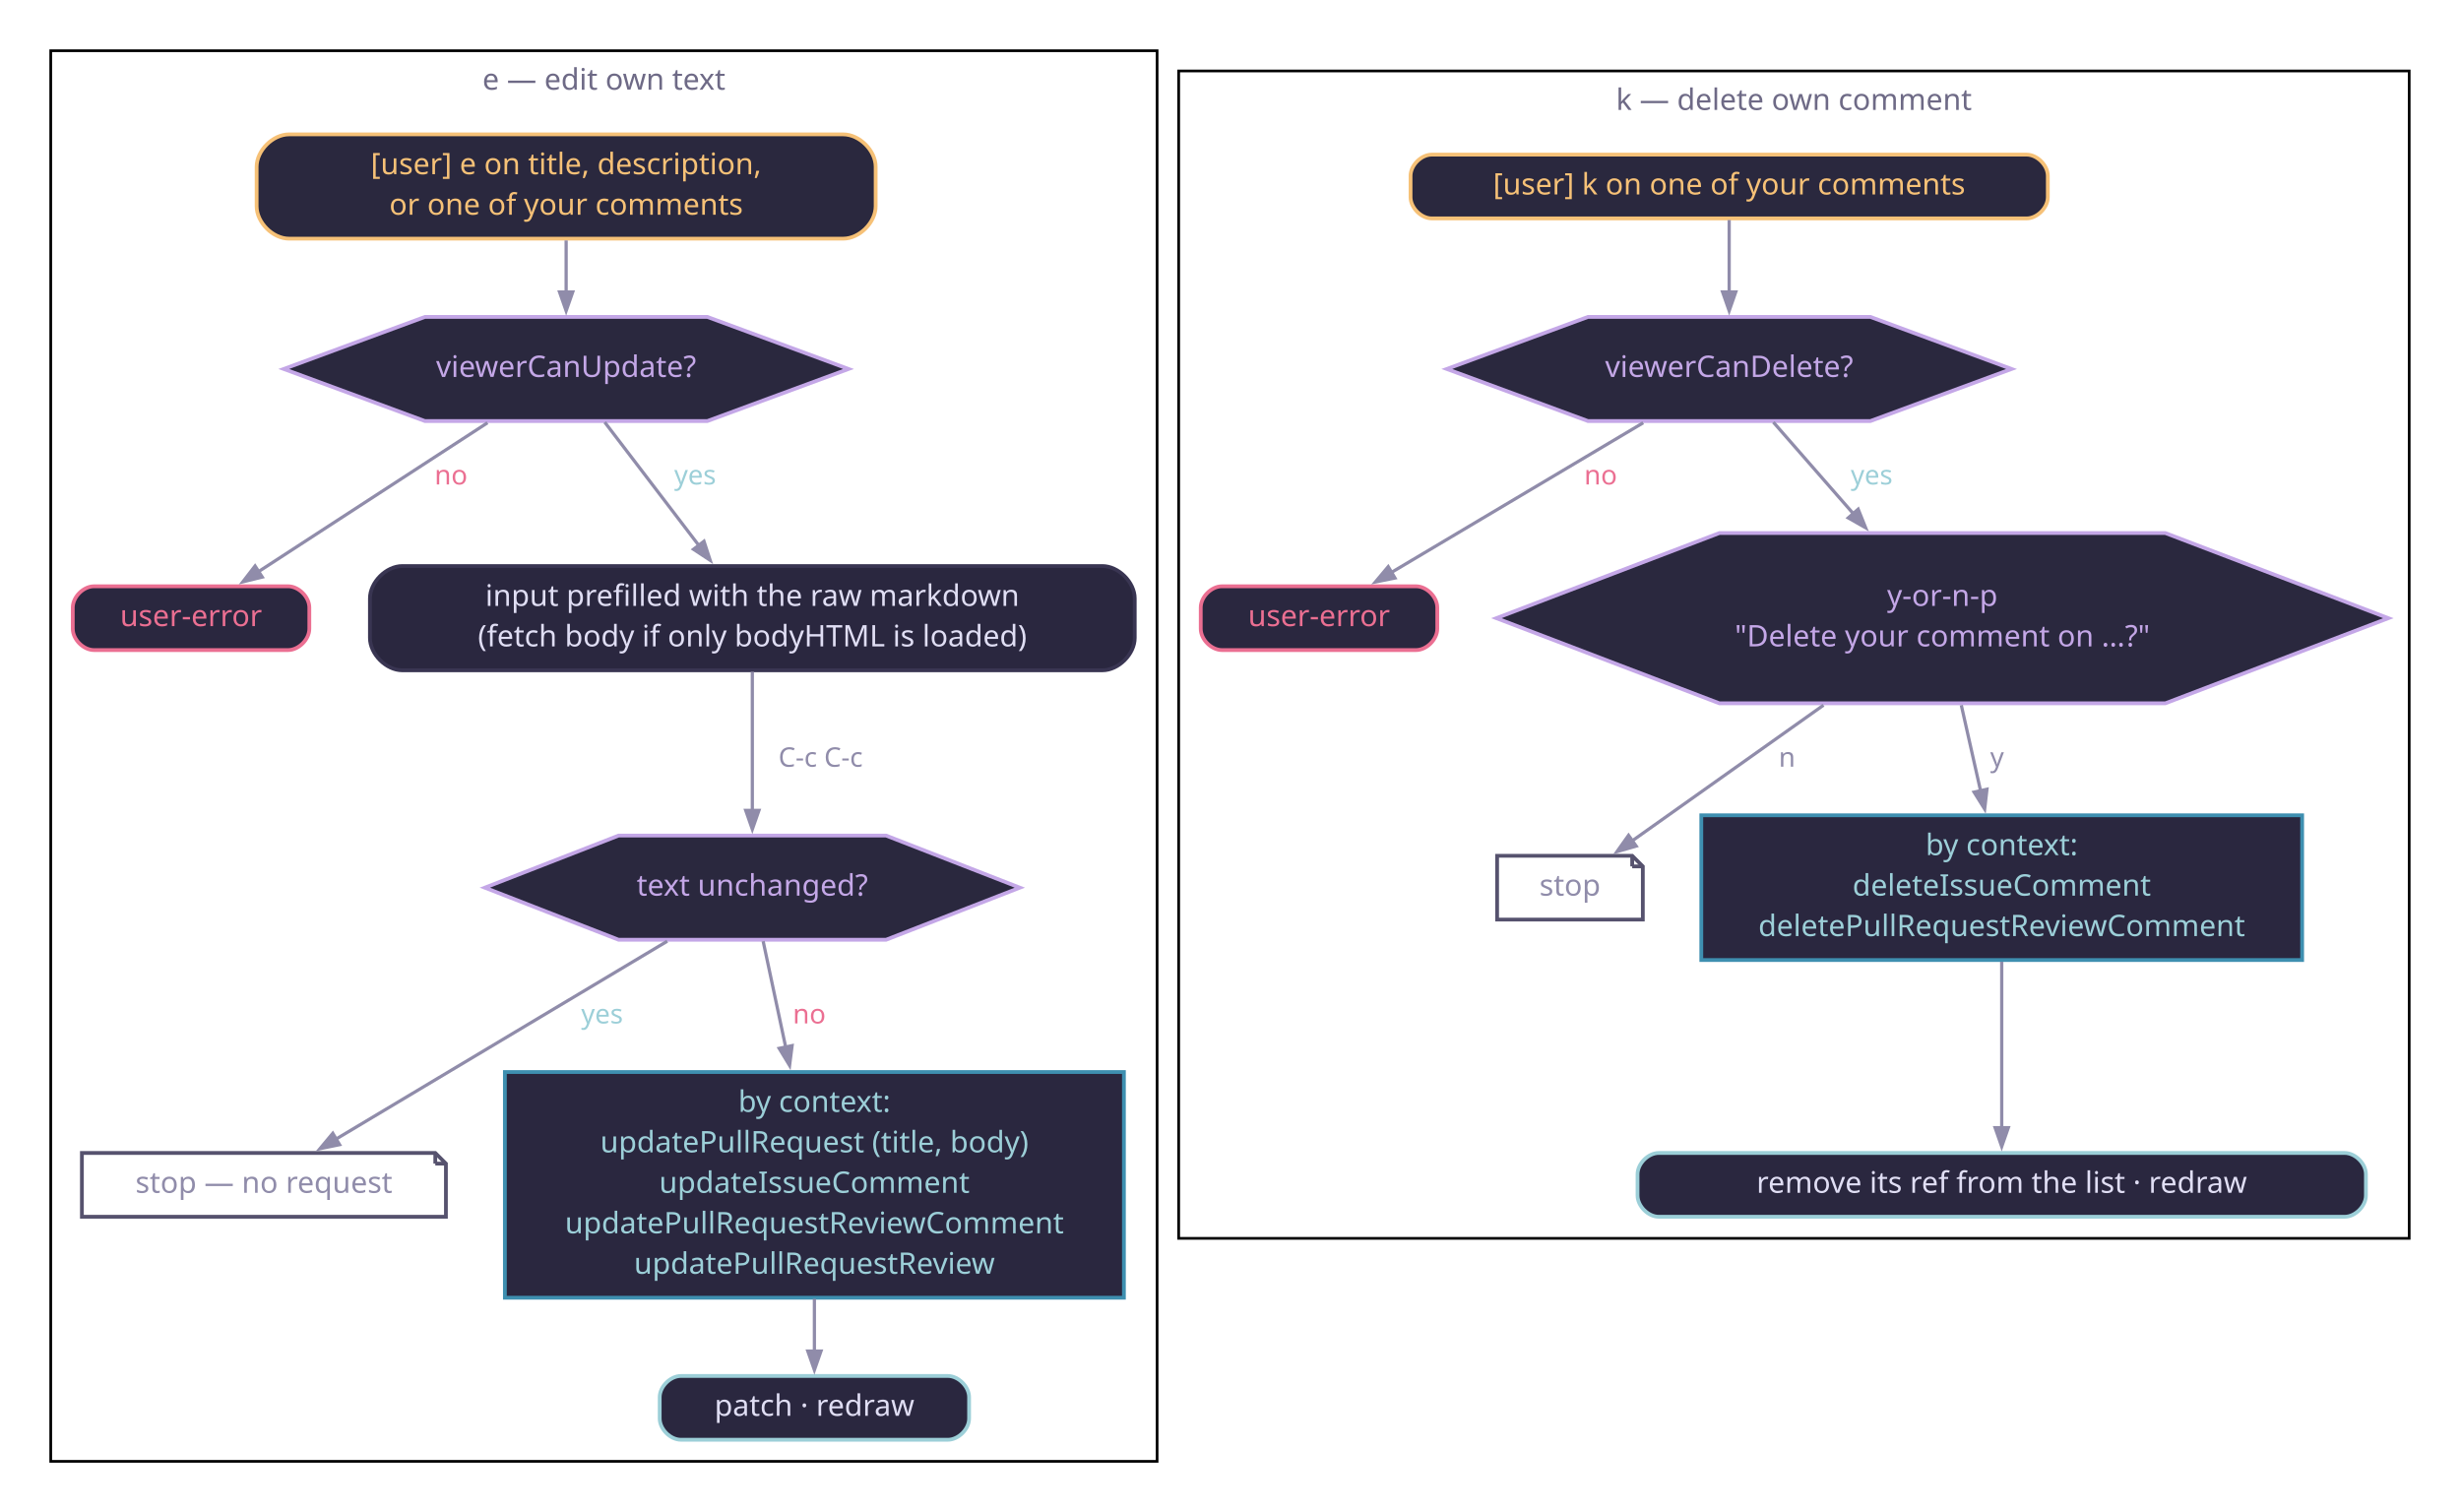
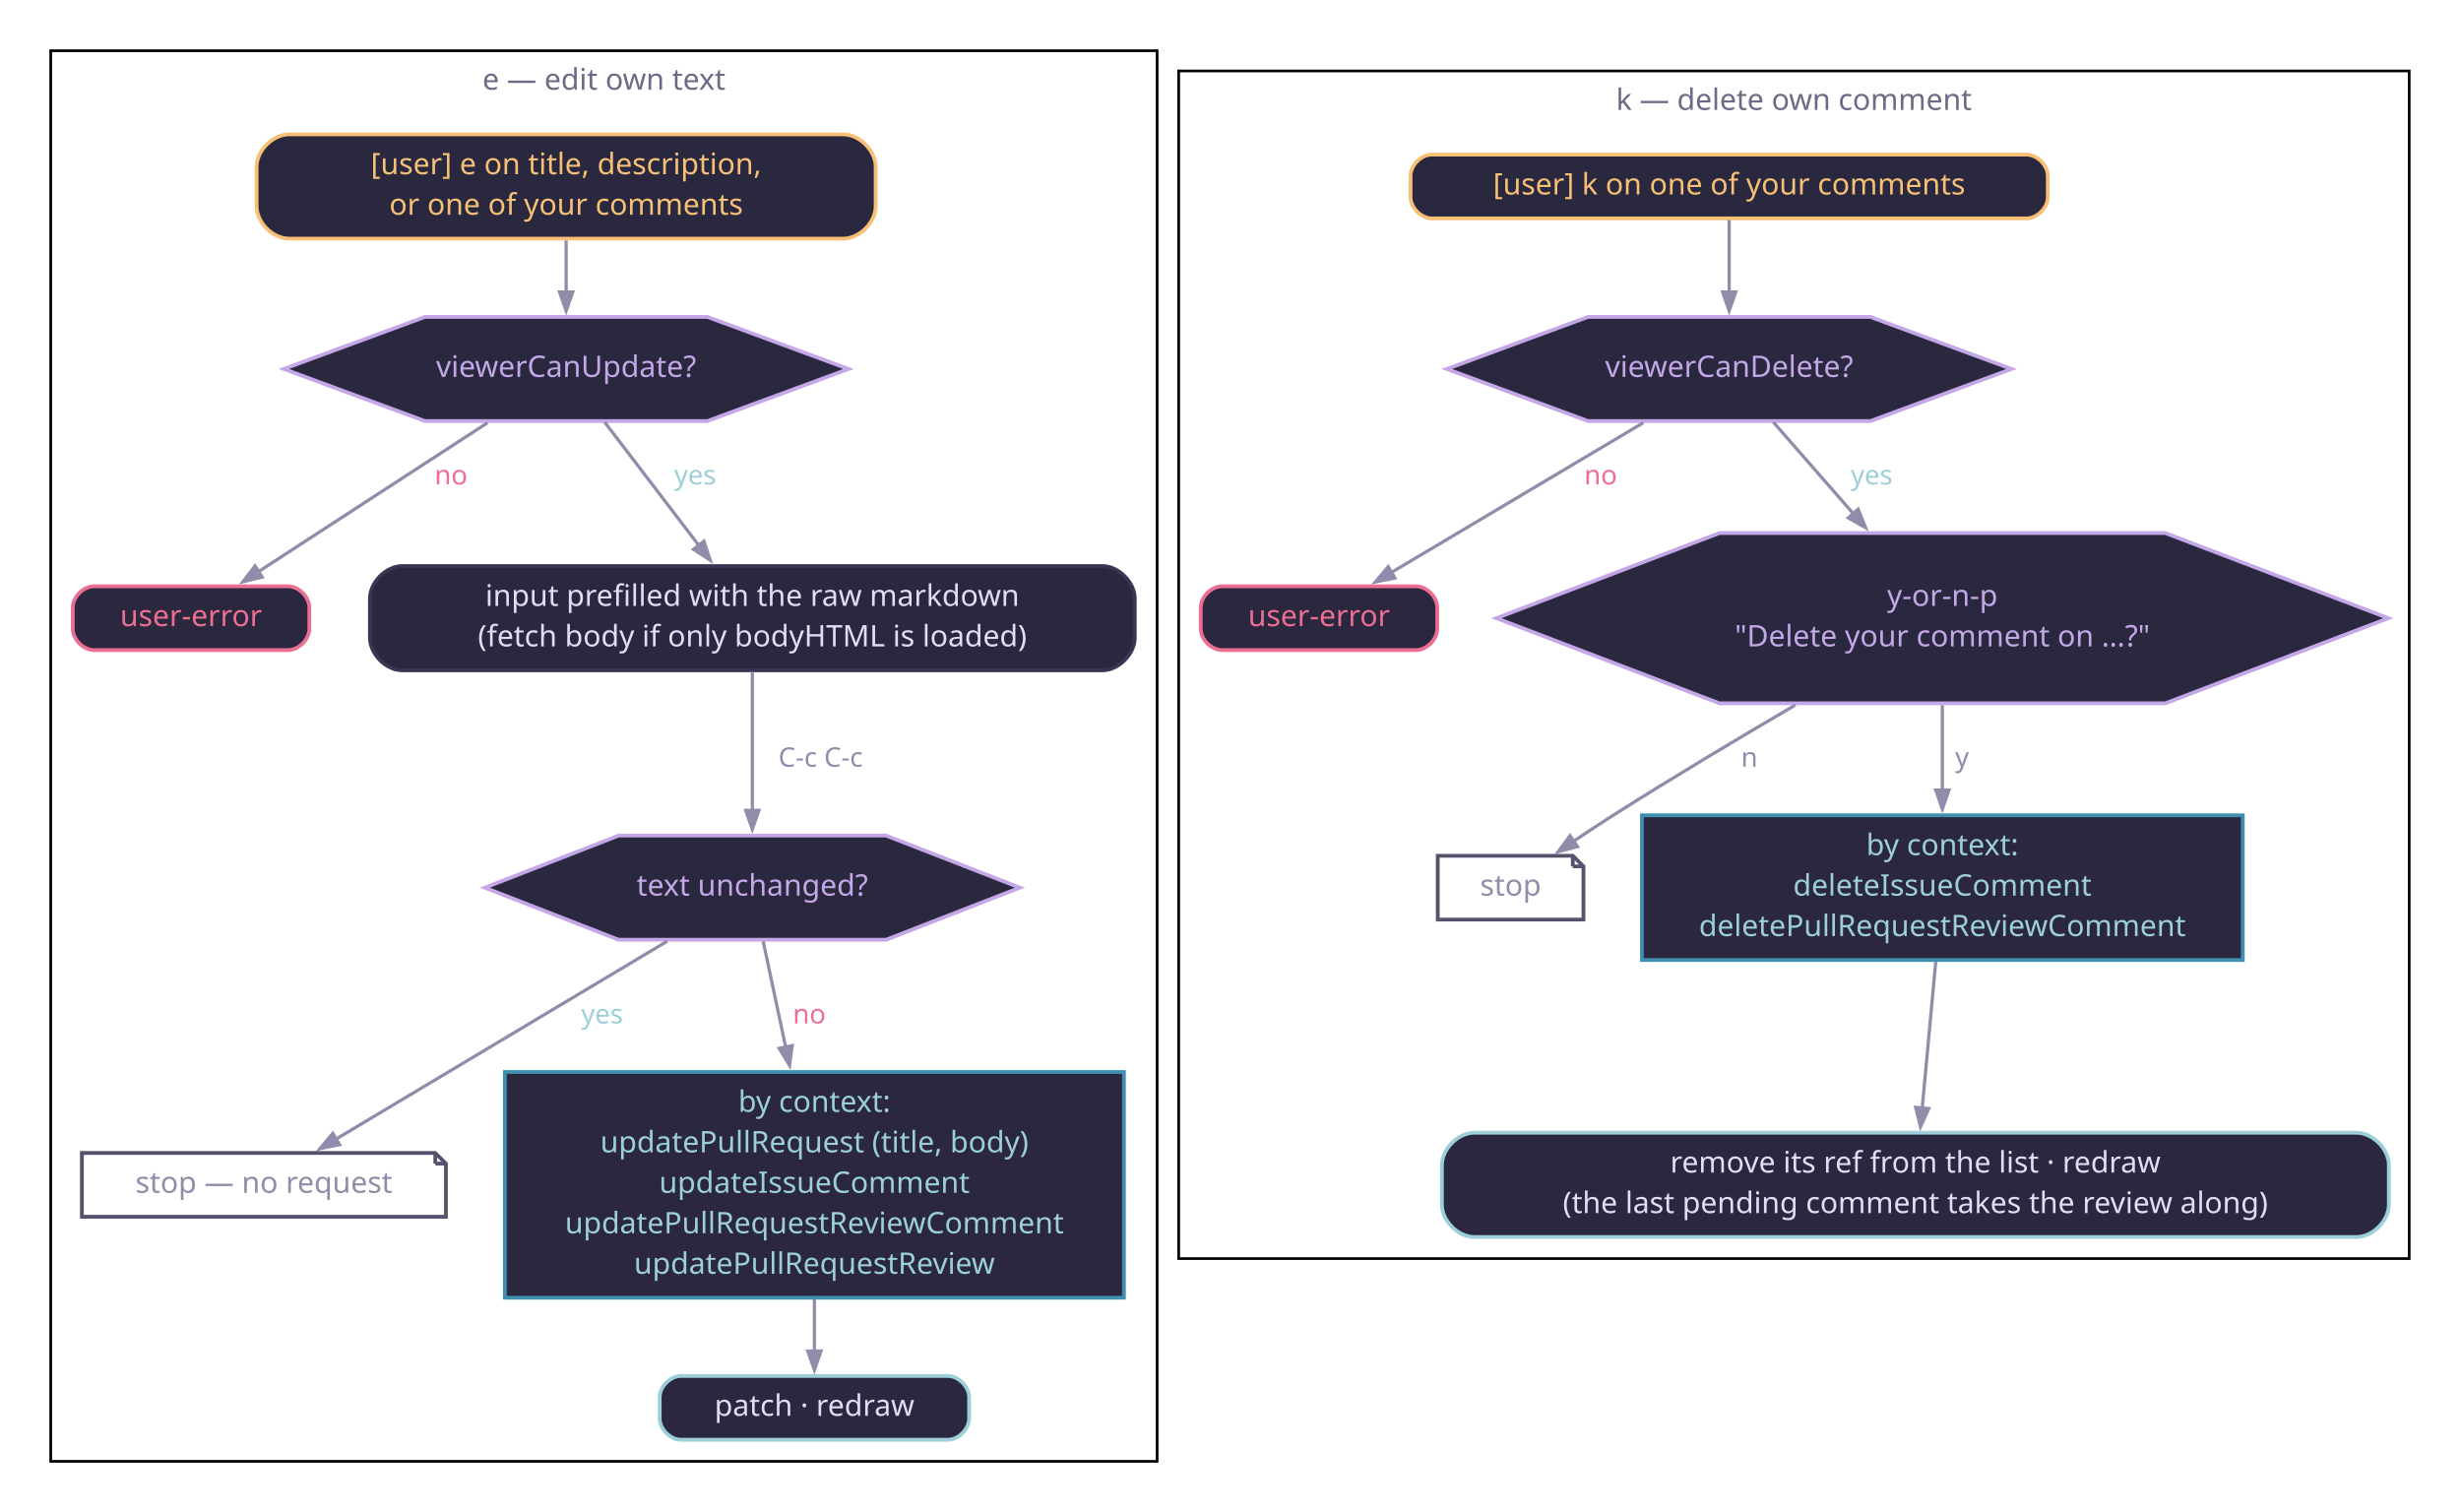
<svg xmlns="http://www.w3.org/2000/svg" width="912pt" height="560pt" viewBox="0.00 0.00 912.00 560.00">
  <g id="F08-graph0" class="graph" transform="scale(1 1) rotate(0) translate(10.8 549.56)">
    <g id="F08-clust1" class="cluster">
      <polygon fill="none" stroke="black" points="8,-8 8,-530.76 418,-530.76 418,-8 8,-8" />
      <text xml:space="preserve" text-anchor="middle" x="213" y="-516.31" font-family="JetBrains Mono" font-size="11.00" fill="#6e6a86">e — edit own text</text>
    </g>
    <g id="F08-clust2" class="cluster">
-       <polygon fill="none" stroke="black" points="426,-90.64 426,-523.26 882,-523.26 882,-90.64 426,-90.64" />
+       <polygon fill="none" stroke="black" points="426,-83.14 426,-523.26 882,-523.26 882,-83.14 426,-83.14" />
      <text xml:space="preserve" text-anchor="middle" x="654" y="-508.81" font-family="JetBrains Mono" font-size="11.00" fill="#6e6a86">k — delete own comment</text>
    </g>
    <g id="F08-node1" class="node user">
      <path fill="#2a283e" stroke="#f6c177" stroke-width="1.4" d="M301.7,-499.76C301.7,-499.76 96.3,-499.76 96.3,-499.76 90.3,-499.76 84.3,-493.76 84.3,-487.76 84.3,-487.76 84.3,-473.12 84.3,-473.12 84.3,-467.12 90.3,-461.12 96.3,-461.12 96.3,-461.12 301.7,-461.12 301.7,-461.12 307.7,-461.12 313.7,-467.12 313.7,-473.12 313.7,-473.12 313.7,-487.76 313.7,-487.76 313.7,-493.76 307.7,-499.76 301.7,-499.76" />
      <text xml:space="preserve" text-anchor="middle" x="199" y="-484.99" font-family="JetBrains Mono" font-size="11.00" fill="#f6c177">[user] e on title, description,</text>
      <text xml:space="preserve" text-anchor="middle" x="199" y="-469.99" font-family="JetBrains Mono" font-size="11.00" fill="#f6c177">or one of your comments</text>
    </g>
    <g id="F08-node2" class="node dec">
      <polygon fill="#2a283e" stroke="#c4a7e7" stroke-width="1.4" points="303.64,-412.82 251.32,-432.12 146.68,-432.12 94.36,-412.82 146.68,-393.52 251.32,-393.52 303.64,-412.82" />
      <text xml:space="preserve" text-anchor="middle" x="199" y="-409.87" font-family="JetBrains Mono" font-size="11.00" fill="#c4a7e7">viewerCanUpdate?</text>
    </g>
    <g id="F08-edge1" class="edge">
      <path fill="none" stroke="#908caa" stroke-width="1.2" d="M199,-460.46C199,-454.42 199,-447.62 199,-441.12" />
      <polygon fill="#908caa" stroke="#908caa" stroke-width="1.2" points="201.45,-441.35 199,-434.35 196.55,-441.35 201.45,-441.35" />
    </g>
    <g id="F08-node3" class="node err">
      <path fill="#2a273f" stroke="#eb6f92" stroke-width="1.4" d="M95.95,-332.29C95.95,-332.29 24.05,-332.29 24.05,-332.29 20.11,-332.29 16.17,-328.35 16.17,-324.41 16.17,-324.41 16.17,-316.53 16.17,-316.53 16.17,-312.59 20.11,-308.65 24.05,-308.65 24.05,-308.65 95.95,-308.65 95.95,-308.65 99.89,-308.65 103.83,-312.59 103.83,-316.53 103.83,-316.53 103.83,-324.41 103.83,-324.41 103.83,-328.35 99.89,-332.29 95.95,-332.29" />
      <text xml:space="preserve" text-anchor="middle" x="60" y="-317.52" font-family="JetBrains Mono" font-size="11.00" fill="#eb6f92">user-error</text>
    </g>
    <g id="F08-edge2" class="edge no">
      <path fill="none" stroke="#908caa" stroke-width="1.2" d="M169.86,-392.88C144.72,-376.54 108.79,-353.19 84.95,-337.69" />
      <polygon fill="#908caa" stroke="#908caa" stroke-width="1.2" points="86.39,-335.7 79.19,-333.94 83.72,-339.81 86.39,-335.7" />
      <text xml:space="preserve" text-anchor="middle" x="155.04" y="-370.02" font-family="JetBrains Mono" font-size="10.00" fill="#eb6f92"> no</text>
    </g>
    <g id="F08-node4" class="node act">
      <path fill="#2a273f" stroke="#393552" stroke-width="1.4" d="M397.71,-339.79C397.71,-339.79 138.29,-339.79 138.29,-339.79 132.29,-339.79 126.29,-333.79 126.29,-327.79 126.29,-327.79 126.29,-313.15 126.29,-313.15 126.29,-307.15 132.29,-301.15 138.29,-301.15 138.29,-301.15 397.71,-301.15 397.71,-301.15 403.71,-301.15 409.71,-307.15 409.71,-313.15 409.71,-313.15 409.71,-327.79 409.71,-327.79 409.71,-333.79 403.71,-339.79 397.71,-339.79" />
      <text xml:space="preserve" text-anchor="middle" x="268" y="-325.02" font-family="JetBrains Mono" font-size="11.00" fill="#e0def4">input prefilled with the raw markdown</text>
      <text xml:space="preserve" text-anchor="middle" x="268" y="-310.02" font-family="JetBrains Mono" font-size="11.00" fill="#e0def4">(fetch body if only bodyHTML is loaded)</text>
    </g>
    <g id="F08-edge3" class="edge yes">
      <path fill="none" stroke="#908caa" stroke-width="1.2" d="M213.3,-393.1C223.41,-379.86 237.09,-361.95 248.24,-347.34" />
      <polygon fill="#908caa" stroke="#908caa" stroke-width="1.2" points="250.08,-348.97 252.38,-341.92 246.19,-346 250.08,-348.97" />
      <text xml:space="preserve" text-anchor="middle" x="245.5" y="-370.02" font-family="JetBrains Mono" font-size="10.00" fill="#9ccfd8"> yes</text>
    </g>
    <g id="F08-node5" class="node dec">
      <polygon fill="#2a283e" stroke="#c4a7e7" stroke-width="1.4" points="367.13,-220.6 317.57,-239.9 218.43,-239.9 168.87,-220.6 218.43,-201.3 317.57,-201.3 367.13,-220.6" />
      <text xml:space="preserve" text-anchor="middle" x="268" y="-217.65" font-family="JetBrains Mono" font-size="11.00" fill="#c4a7e7">text unchanged?</text>
    </g>
    <g id="F08-edge4" class="edge">
      <path fill="none" stroke="#908caa" stroke-width="1.2" d="M268,-300.6C268,-285.98 268,-265.51 268,-249.07" />
      <polygon fill="#908caa" stroke="#908caa" stroke-width="1.2" points="270.45,-249.23 268,-242.23 265.55,-249.23 270.45,-249.23" />
      <text xml:space="preserve" text-anchor="middle" x="292" y="-265.42" font-family="JetBrains Mono" font-size="10.00" fill="#908caa"> C-c C-c</text>
    </g>
    <g id="F08-node6" class="node note">
      <polygon fill="none" stroke="#56526e" stroke-width="1.4" points="150.51,-122.28 19.55,-122.28 19.55,-98.64 154.45,-98.64 154.45,-118.34 150.51,-122.28" />
      <polyline fill="none" stroke="#56526e" stroke-width="1.4" points="150.51,-122.28 150.51,-118.34" />
      <polyline fill="none" stroke="#56526e" stroke-width="1.4" points="154.45,-118.34 150.51,-118.34" />
      <text xml:space="preserve" text-anchor="middle" x="87" y="-107.51" font-family="JetBrains Mono" font-size="11.00" fill="#908caa">stop — no request</text>
    </g>
    <g id="F08-edge5" class="edge yes">
      <path fill="none" stroke="#908caa" stroke-width="1.2" d="M236.47,-200.76C201.68,-179.98 146.31,-146.89 113.62,-127.36" />
      <polygon fill="#908caa" stroke="#908caa" stroke-width="1.2" points="115.04,-125.36 107.77,-123.87 112.53,-129.57 115.04,-125.36" />
      <text xml:space="preserve" text-anchor="middle" x="211.03" y="-170.28" font-family="JetBrains Mono" font-size="10.00" fill="#9ccfd8"> yes</text>
    </g>
    <g id="F08-node7" class="node api">
      <polygon fill="#2a273f" stroke="#3e8fb0" stroke-width="1.4" points="405.7,-152.28 176.3,-152.28 176.3,-68.64 405.7,-68.64 405.7,-152.28" />
      <text xml:space="preserve" text-anchor="middle" x="291" y="-137.51" font-family="JetBrains Mono" font-size="11.00" fill="#9ccfd8">by context:</text>
      <text xml:space="preserve" text-anchor="middle" x="291" y="-122.51" font-family="JetBrains Mono" font-size="11.00" fill="#9ccfd8">updatePullRequest (title, body)</text>
      <text xml:space="preserve" text-anchor="middle" x="291" y="-107.51" font-family="JetBrains Mono" font-size="11.00" fill="#9ccfd8">updateIssueComment</text>
      <text xml:space="preserve" text-anchor="middle" x="291" y="-92.51" font-family="JetBrains Mono" font-size="11.00" fill="#9ccfd8">updatePullRequestReviewComment</text>
      <text xml:space="preserve" text-anchor="middle" x="291" y="-77.51" font-family="JetBrains Mono" font-size="11.00" fill="#9ccfd8">updatePullRequestReview</text>
    </g>
    <g id="F08-edge6" class="edge no">
      <path fill="none" stroke="#908caa" stroke-width="1.2" d="M272.01,-200.76C274.33,-189.84 277.38,-175.52 280.35,-161.55" />
      <polygon fill="#908caa" stroke="#908caa" stroke-width="1.2" points="282.74,-162.06 281.8,-154.71 277.95,-161.05 282.74,-162.06" />
      <text xml:space="preserve" text-anchor="middle" x="287.81" y="-170.28" font-family="JetBrains Mono" font-size="10.00" fill="#eb6f92"> no</text>
    </g>
    <g id="F08-node8" class="node ok">
      <path fill="#2a273f" stroke="#9ccfd8" stroke-width="1.4" d="M340.45,-39.64C340.45,-39.64 241.55,-39.64 241.55,-39.64 237.61,-39.64 233.67,-35.7 233.67,-31.76 233.67,-31.76 233.67,-23.88 233.67,-23.88 233.67,-19.94 237.61,-16 241.55,-16 241.55,-16 340.45,-16 340.45,-16 344.39,-16 348.33,-19.94 348.33,-23.88 348.33,-23.88 348.33,-31.76 348.33,-31.76 348.33,-35.7 344.39,-39.64 340.45,-39.64" />
      <text xml:space="preserve" text-anchor="middle" x="291" y="-24.87" font-family="JetBrains Mono" font-size="11.00" fill="#e0def4">patch · redraw</text>
    </g>
    <g id="F08-edge7" class="edge">
      <path fill="none" stroke="#908caa" stroke-width="1.2" d="M291,-68.2C291,-61.38 291,-54.6 291,-48.64" />
      <polygon fill="#908caa" stroke="#908caa" stroke-width="1.2" points="293.45,-48.86 291,-41.86 288.55,-48.86 293.45,-48.86" />
    </g>
    <g id="F08-node9" class="node user">
      <path fill="#2a283e" stroke="#f6c177" stroke-width="1.4" d="M740.2,-492.26C740.2,-492.26 519.8,-492.26 519.8,-492.26 515.86,-492.26 511.92,-488.32 511.92,-484.38 511.92,-484.38 511.92,-476.5 511.92,-476.5 511.92,-472.56 515.86,-468.62 519.8,-468.62 519.8,-468.62 740.2,-468.62 740.2,-468.62 744.14,-468.62 748.08,-472.56 748.08,-476.5 748.08,-476.5 748.08,-484.38 748.08,-484.38 748.08,-488.32 744.14,-492.26 740.2,-492.26" />
      <text xml:space="preserve" text-anchor="middle" x="630" y="-477.49" font-family="JetBrains Mono" font-size="11.00" fill="#f6c177">[user] k on one of your comments</text>
    </g>
    <g id="F08-node10" class="node dec">
      <polygon fill="#2a283e" stroke="#c4a7e7" stroke-width="1.4" points="734.64,-412.82 682.32,-432.12 577.68,-432.12 525.36,-412.82 577.68,-393.52 682.32,-393.52 734.64,-412.82" />
      <text xml:space="preserve" text-anchor="middle" x="630" y="-409.87" font-family="JetBrains Mono" font-size="11.00" fill="#c4a7e7">viewerCanDelete?</text>
    </g>
    <g id="F08-edge8" class="edge">
      <path fill="none" stroke="#908caa" stroke-width="1.2" d="M630,-468.01C630,-460.61 630,-450.64 630,-441.26" />
      <polygon fill="#908caa" stroke="#908caa" stroke-width="1.2" points="632.45,-441.38 630,-434.38 627.55,-441.38 632.45,-441.38" />
    </g>
    <g id="F08-node11" class="node err">
      <path fill="#2a273f" stroke="#eb6f92" stroke-width="1.4" d="M513.95,-332.29C513.95,-332.29 442.05,-332.29 442.05,-332.29 438.11,-332.29 434.17,-328.35 434.17,-324.41 434.17,-324.41 434.17,-316.53 434.17,-316.53 434.17,-312.59 438.11,-308.65 442.05,-308.65 442.05,-308.65 513.95,-308.65 513.95,-308.65 517.89,-308.65 521.83,-312.59 521.83,-316.53 521.83,-316.53 521.83,-324.41 521.83,-324.41 521.83,-328.35 517.89,-332.29 513.95,-332.29" />
      <text xml:space="preserve" text-anchor="middle" x="478" y="-317.52" font-family="JetBrains Mono" font-size="11.00" fill="#eb6f92">user-error</text>
    </g>
    <g id="F08-edge9" class="edge no">
      <path fill="none" stroke="#908caa" stroke-width="1.2" d="M598.14,-392.88C570.4,-376.4 530.68,-352.78 504.61,-337.29" />
      <polygon fill="#908caa" stroke="#908caa" stroke-width="1.2" points="506.15,-335.35 498.88,-333.88 503.65,-339.56 506.15,-335.35" />
      <text xml:space="preserve" text-anchor="middle" x="581.08" y="-370.02" font-family="JetBrains Mono" font-size="10.00" fill="#eb6f92"> no</text>
    </g>
    <g id="F08-node12" class="node dec">
      <polygon fill="#2a283e" stroke="#c4a7e7" stroke-width="1.4" points="874.27,-320.47 791.63,-352.02 626.37,-352.02 543.73,-320.47 626.37,-288.92 791.63,-288.92 874.27,-320.47" />
      <text xml:space="preserve" text-anchor="middle" x="709" y="-325.02" font-family="JetBrains Mono" font-size="11.00" fill="#c4a7e7">y-or-n-p</text>
      <text xml:space="preserve" text-anchor="middle" x="709" y="-310.02" font-family="JetBrains Mono" font-size="11.00" fill="#c4a7e7">"Delete your comment on …?"</text>
    </g>
    <g id="F08-edge10" class="edge yes">
      <path fill="none" stroke="#908caa" stroke-width="1.2" d="M646.37,-393.1C654.99,-383.24 665.87,-370.79 676.14,-359.05" />
      <polygon fill="#908caa" stroke="#908caa" stroke-width="1.2" points="677.81,-360.87 680.57,-353.98 674.12,-357.64 677.81,-360.87" />
      <text xml:space="preserve" text-anchor="middle" x="681.5" y="-370.02" font-family="JetBrains Mono" font-size="10.00" fill="#9ccfd8"> yes</text>
    </g>
    <g id="F08-node13" class="node note">
-       <polygon fill="none" stroke="#56526e" stroke-width="1.4" points="594.06,-232.42 544,-232.42 544,-208.78 598,-208.78 598,-228.48 594.06,-232.42" />
-       <polyline fill="none" stroke="#56526e" stroke-width="1.4" points="594.06,-232.42 594.06,-228.48" />
-       <polyline fill="none" stroke="#56526e" stroke-width="1.4" points="598,-228.48 594.06,-228.48" />
-       <text xml:space="preserve" text-anchor="middle" x="571" y="-217.65" font-family="JetBrains Mono" font-size="11.00" fill="#908caa">stop</text>
+       <polygon fill="none" stroke="#56526e" stroke-width="1.4" points="572.06,-232.42 522,-232.42 522,-208.78 576,-208.78 576,-228.48 572.06,-232.42" />
+       <polyline fill="none" stroke="#56526e" stroke-width="1.4" points="572.06,-232.42 572.06,-228.48" />
+       <polyline fill="none" stroke="#56526e" stroke-width="1.4" points="576,-228.48 572.06,-228.48" />
+       <text xml:space="preserve" text-anchor="middle" x="549" y="-217.65" font-family="JetBrains Mono" font-size="11.00" fill="#908caa">stop</text>
    </g>
    <g id="F08-edge11" class="edge">
-       <path fill="none" stroke="#908caa" stroke-width="1.2" d="M664.96,-288.23C641.42,-271.54 613.4,-251.67 594.13,-238" />
-       <polygon fill="#908caa" stroke="#908caa" stroke-width="1.2" points="595.55,-236.01 588.42,-233.96 592.71,-240 595.55,-236.01" />
-       <text xml:space="preserve" text-anchor="middle" x="650.14" y="-265.42" font-family="JetBrains Mono" font-size="10.00" fill="#908caa"> n</text>
+       <path fill="none" stroke="#908caa" stroke-width="1.2" d="M654.5,-288.28C633.26,-275.86 608.81,-261.25 587,-247.42 582.23,-244.39 577.18,-241.06 572.39,-237.83" />
+       <polygon fill="#908caa" stroke="#908caa" stroke-width="1.2" points="573.79,-235.82 566.62,-233.91 571.03,-239.87 573.79,-235.82" />
+       <text xml:space="preserve" text-anchor="middle" x="636.17" y="-265.42" font-family="JetBrains Mono" font-size="10.00" fill="#908caa"> n</text>
    </g>
    <g id="F08-node14" class="node api">
-       <polygon fill="#2a273f" stroke="#3e8fb0" stroke-width="1.4" points="842.33,-247.42 619.67,-247.42 619.67,-193.78 842.33,-193.78 842.33,-247.42" />
-       <text xml:space="preserve" text-anchor="middle" x="731" y="-232.65" font-family="JetBrains Mono" font-size="11.00" fill="#9ccfd8">by context:</text>
-       <text xml:space="preserve" text-anchor="middle" x="731" y="-217.65" font-family="JetBrains Mono" font-size="11.00" fill="#9ccfd8">deleteIssueComment</text>
-       <text xml:space="preserve" text-anchor="middle" x="731" y="-202.65" font-family="JetBrains Mono" font-size="11.00" fill="#9ccfd8">deletePullRequestReviewComment</text>
+       <polygon fill="#2a273f" stroke="#3e8fb0" stroke-width="1.4" points="820.33,-247.42 597.67,-247.42 597.67,-193.78 820.33,-193.78 820.33,-247.42" />
+       <text xml:space="preserve" text-anchor="middle" x="709" y="-232.65" font-family="JetBrains Mono" font-size="11.00" fill="#9ccfd8">by context:</text>
+       <text xml:space="preserve" text-anchor="middle" x="709" y="-217.65" font-family="JetBrains Mono" font-size="11.00" fill="#9ccfd8">deleteIssueComment</text>
+       <text xml:space="preserve" text-anchor="middle" x="709" y="-202.65" font-family="JetBrains Mono" font-size="11.00" fill="#9ccfd8">deletePullRequestReviewComment</text>
    </g>
    <g id="F08-edge12" class="edge">
-       <path fill="none" stroke="#908caa" stroke-width="1.2" d="M716.02,-288.23C718.3,-278.09 720.84,-266.78 723.18,-256.4" />
-       <polygon fill="#908caa" stroke="#908caa" stroke-width="1.2" points="725.53,-257.08 724.68,-249.72 720.75,-256.01 725.53,-257.08" />
-       <text xml:space="preserve" text-anchor="middle" x="727.97" y="-265.42" font-family="JetBrains Mono" font-size="10.00" fill="#908caa"> y</text>
+       <path fill="none" stroke="#908caa" stroke-width="1.2" d="M709,-288.23C709,-278.2 709,-267.01 709,-256.71" />
+       <polygon fill="#908caa" stroke="#908caa" stroke-width="1.2" points="711.45,-256.76 709,-249.76 706.55,-256.76 711.45,-256.76" />
+       <text xml:space="preserve" text-anchor="middle" x="715" y="-265.42" font-family="JetBrains Mono" font-size="10.00" fill="#908caa"> y</text>
    </g>
    <g id="F08-node15" class="node ok">
-       <path fill="#2a273f" stroke="#9ccfd8" stroke-width="1.4" d="M858.08,-122.28C858.08,-122.28 603.92,-122.28 603.92,-122.28 599.99,-122.28 596.04,-118.34 596.04,-114.4 596.04,-114.4 596.04,-106.52 596.04,-106.52 596.04,-102.58 599.99,-98.64 603.92,-98.64 603.92,-98.64 858.08,-98.64 858.08,-98.64 862.01,-98.64 865.96,-102.58 865.96,-106.52 865.96,-106.52 865.96,-114.4 865.96,-114.4 865.96,-118.34 862.01,-122.28 858.08,-122.28" />
-       <text xml:space="preserve" text-anchor="middle" x="731" y="-107.51" font-family="JetBrains Mono" font-size="11.00" fill="#e0def4">remove its ref from the list · redraw</text>
+       <path fill="#2a273f" stroke="#9ccfd8" stroke-width="1.4" d="M862.46,-129.78C862.46,-129.78 535.54,-129.78 535.54,-129.78 529.54,-129.78 523.54,-123.78 523.54,-117.78 523.54,-117.78 523.54,-103.14 523.54,-103.14 523.54,-97.14 529.54,-91.14 535.54,-91.14 535.54,-91.14 862.46,-91.14 862.46,-91.14 868.46,-91.14 874.46,-97.14 874.46,-103.14 874.46,-103.14 874.46,-117.78 874.46,-117.78 874.46,-123.78 868.46,-129.78 862.46,-129.78" />
+       <text xml:space="preserve" text-anchor="middle" x="699" y="-115.01" font-family="JetBrains Mono" font-size="11.00" fill="#e0def4">remove its ref from the list · redraw</text>
+       <text xml:space="preserve" text-anchor="middle" x="699" y="-100.01" font-family="JetBrains Mono" font-size="11.00" fill="#e0def4">(the last pending comment takes the review along)</text>
    </g>
    <g id="F08-edge13" class="edge">
-       <path fill="none" stroke="#908caa" stroke-width="1.2" d="M731,-193.15C731,-174.15 731,-148.95 731,-131.58" />
-       <polygon fill="#908caa" stroke="#908caa" stroke-width="1.2" points="733.45,-131.65 731,-124.65 728.55,-131.65 733.45,-131.65" />
+       <path fill="none" stroke="#908caa" stroke-width="1.2" d="M706.55,-193.15C705.03,-176.69 703.08,-155.56 701.54,-138.91" />
+       <polygon fill="#908caa" stroke="#908caa" stroke-width="1.2" points="703.98,-138.74 700.9,-131.99 699.1,-139.19 703.98,-138.74" />
    </g>
  </g>
</svg>
